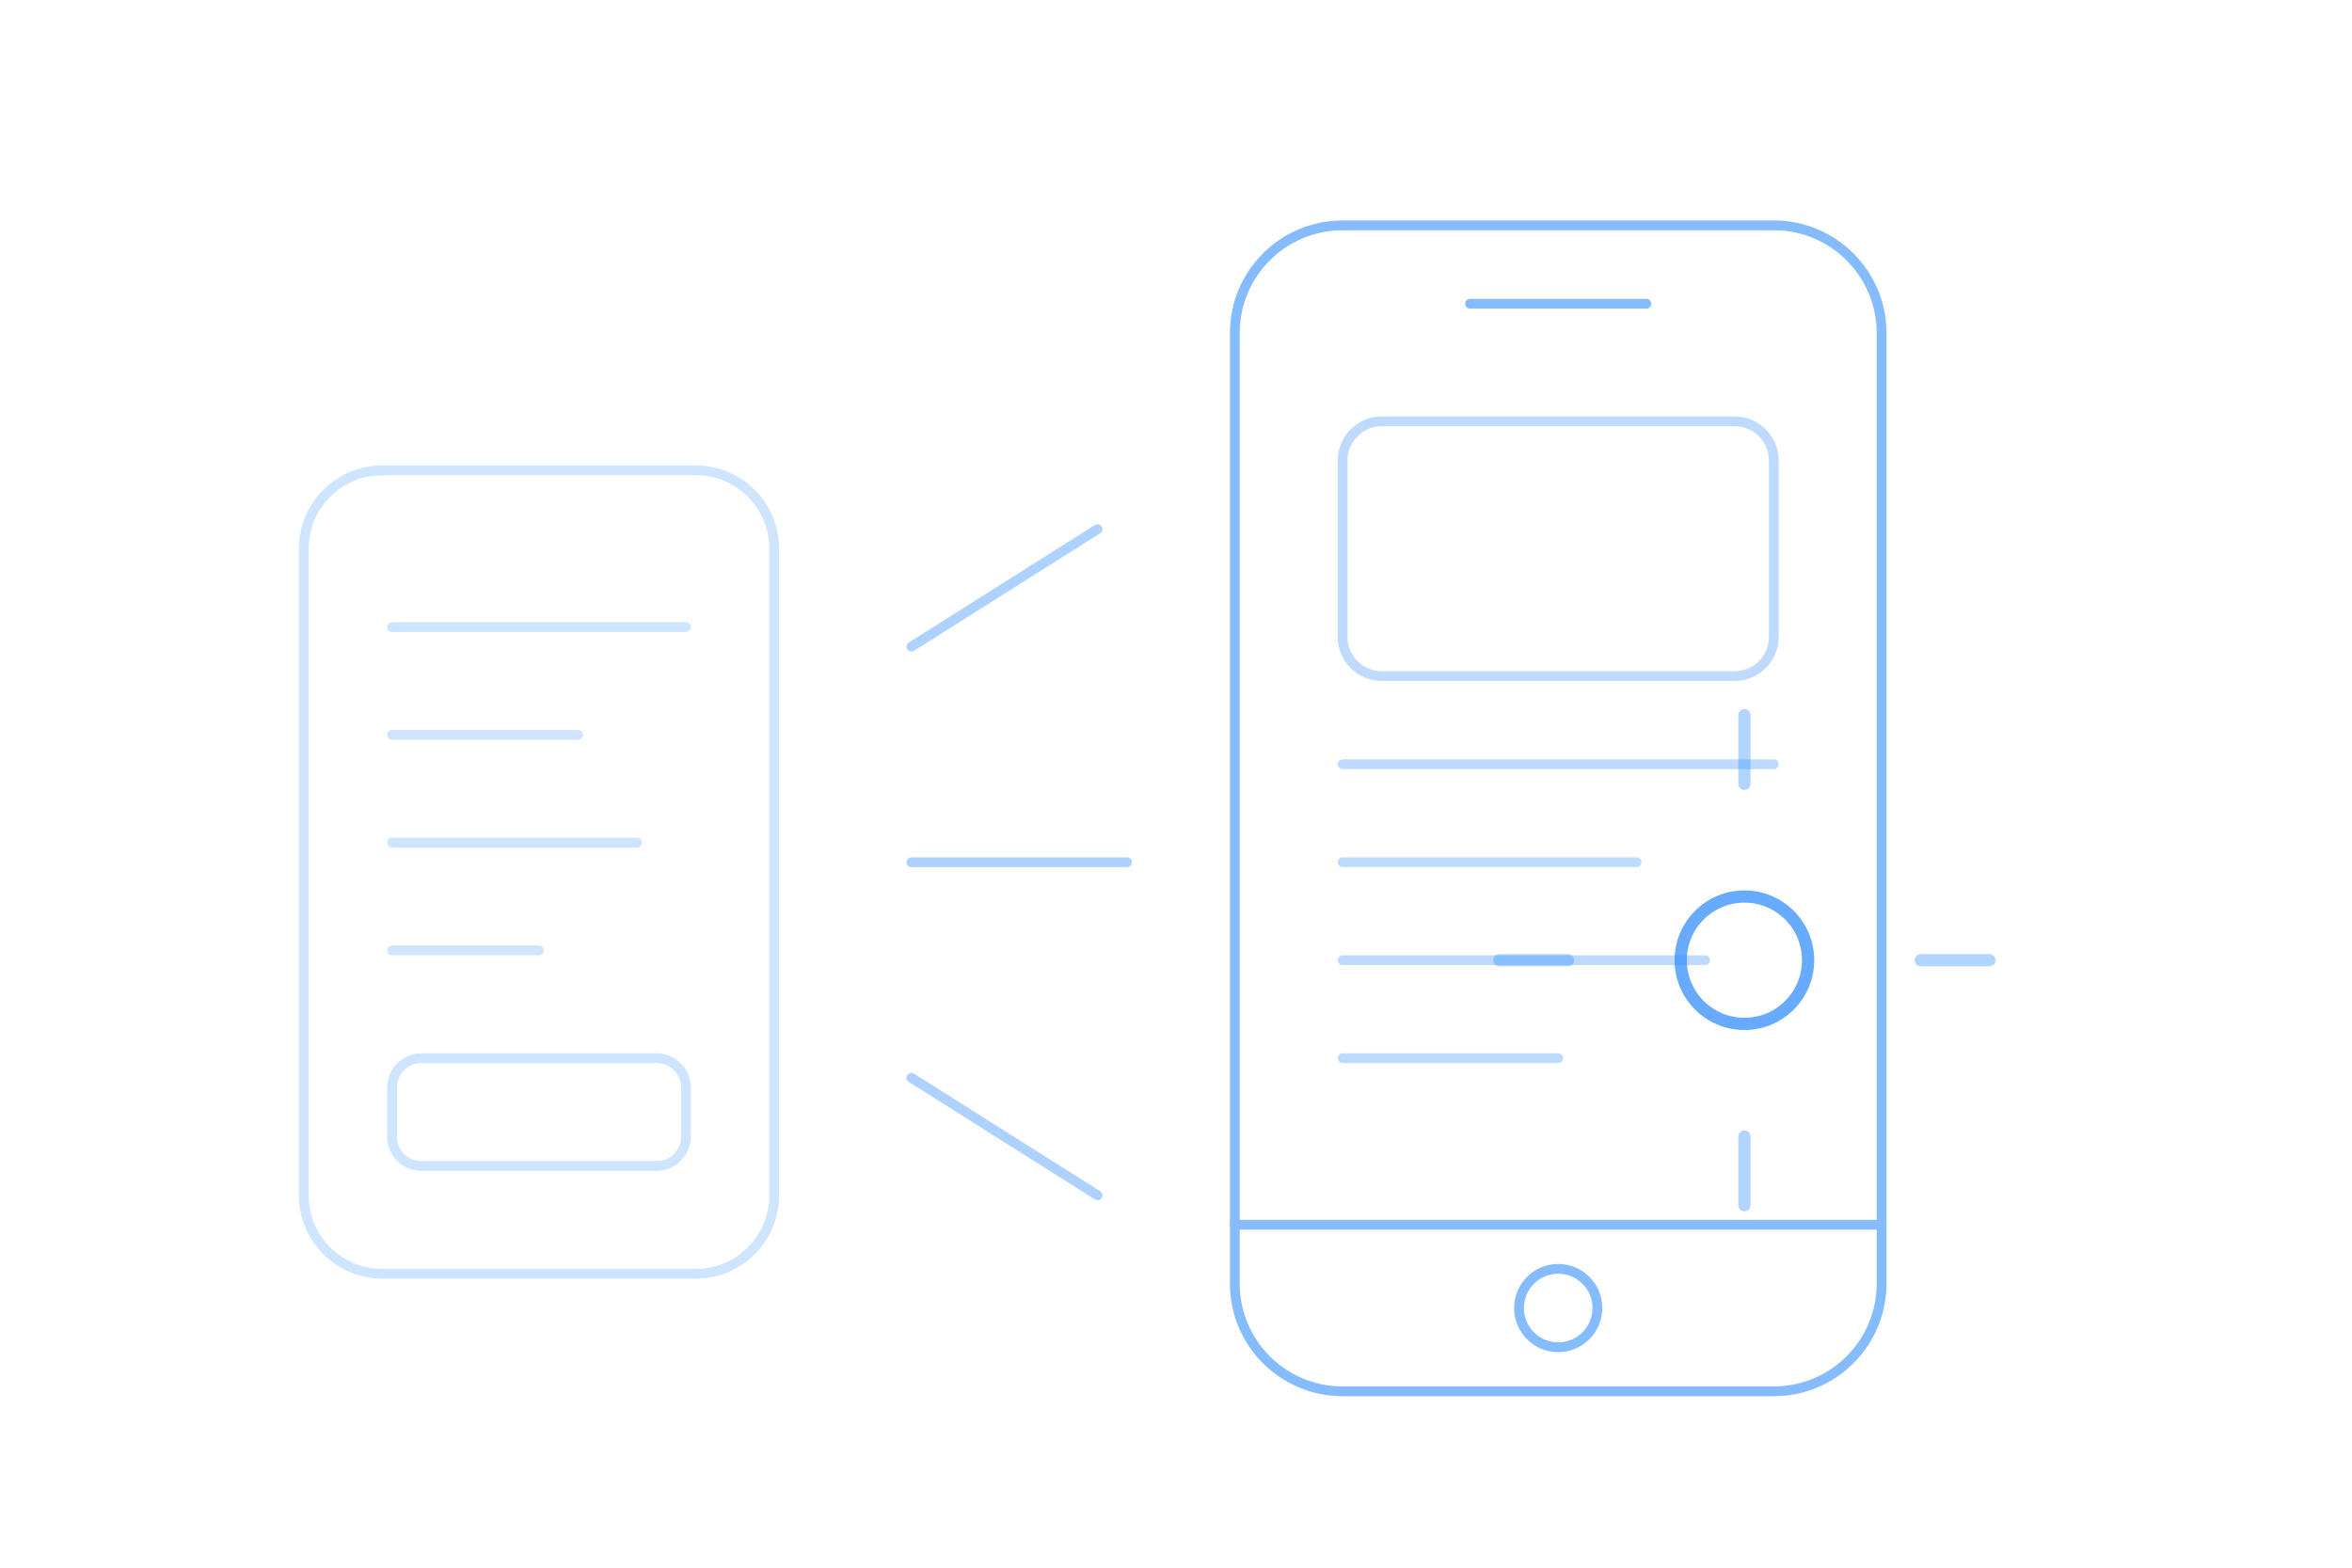
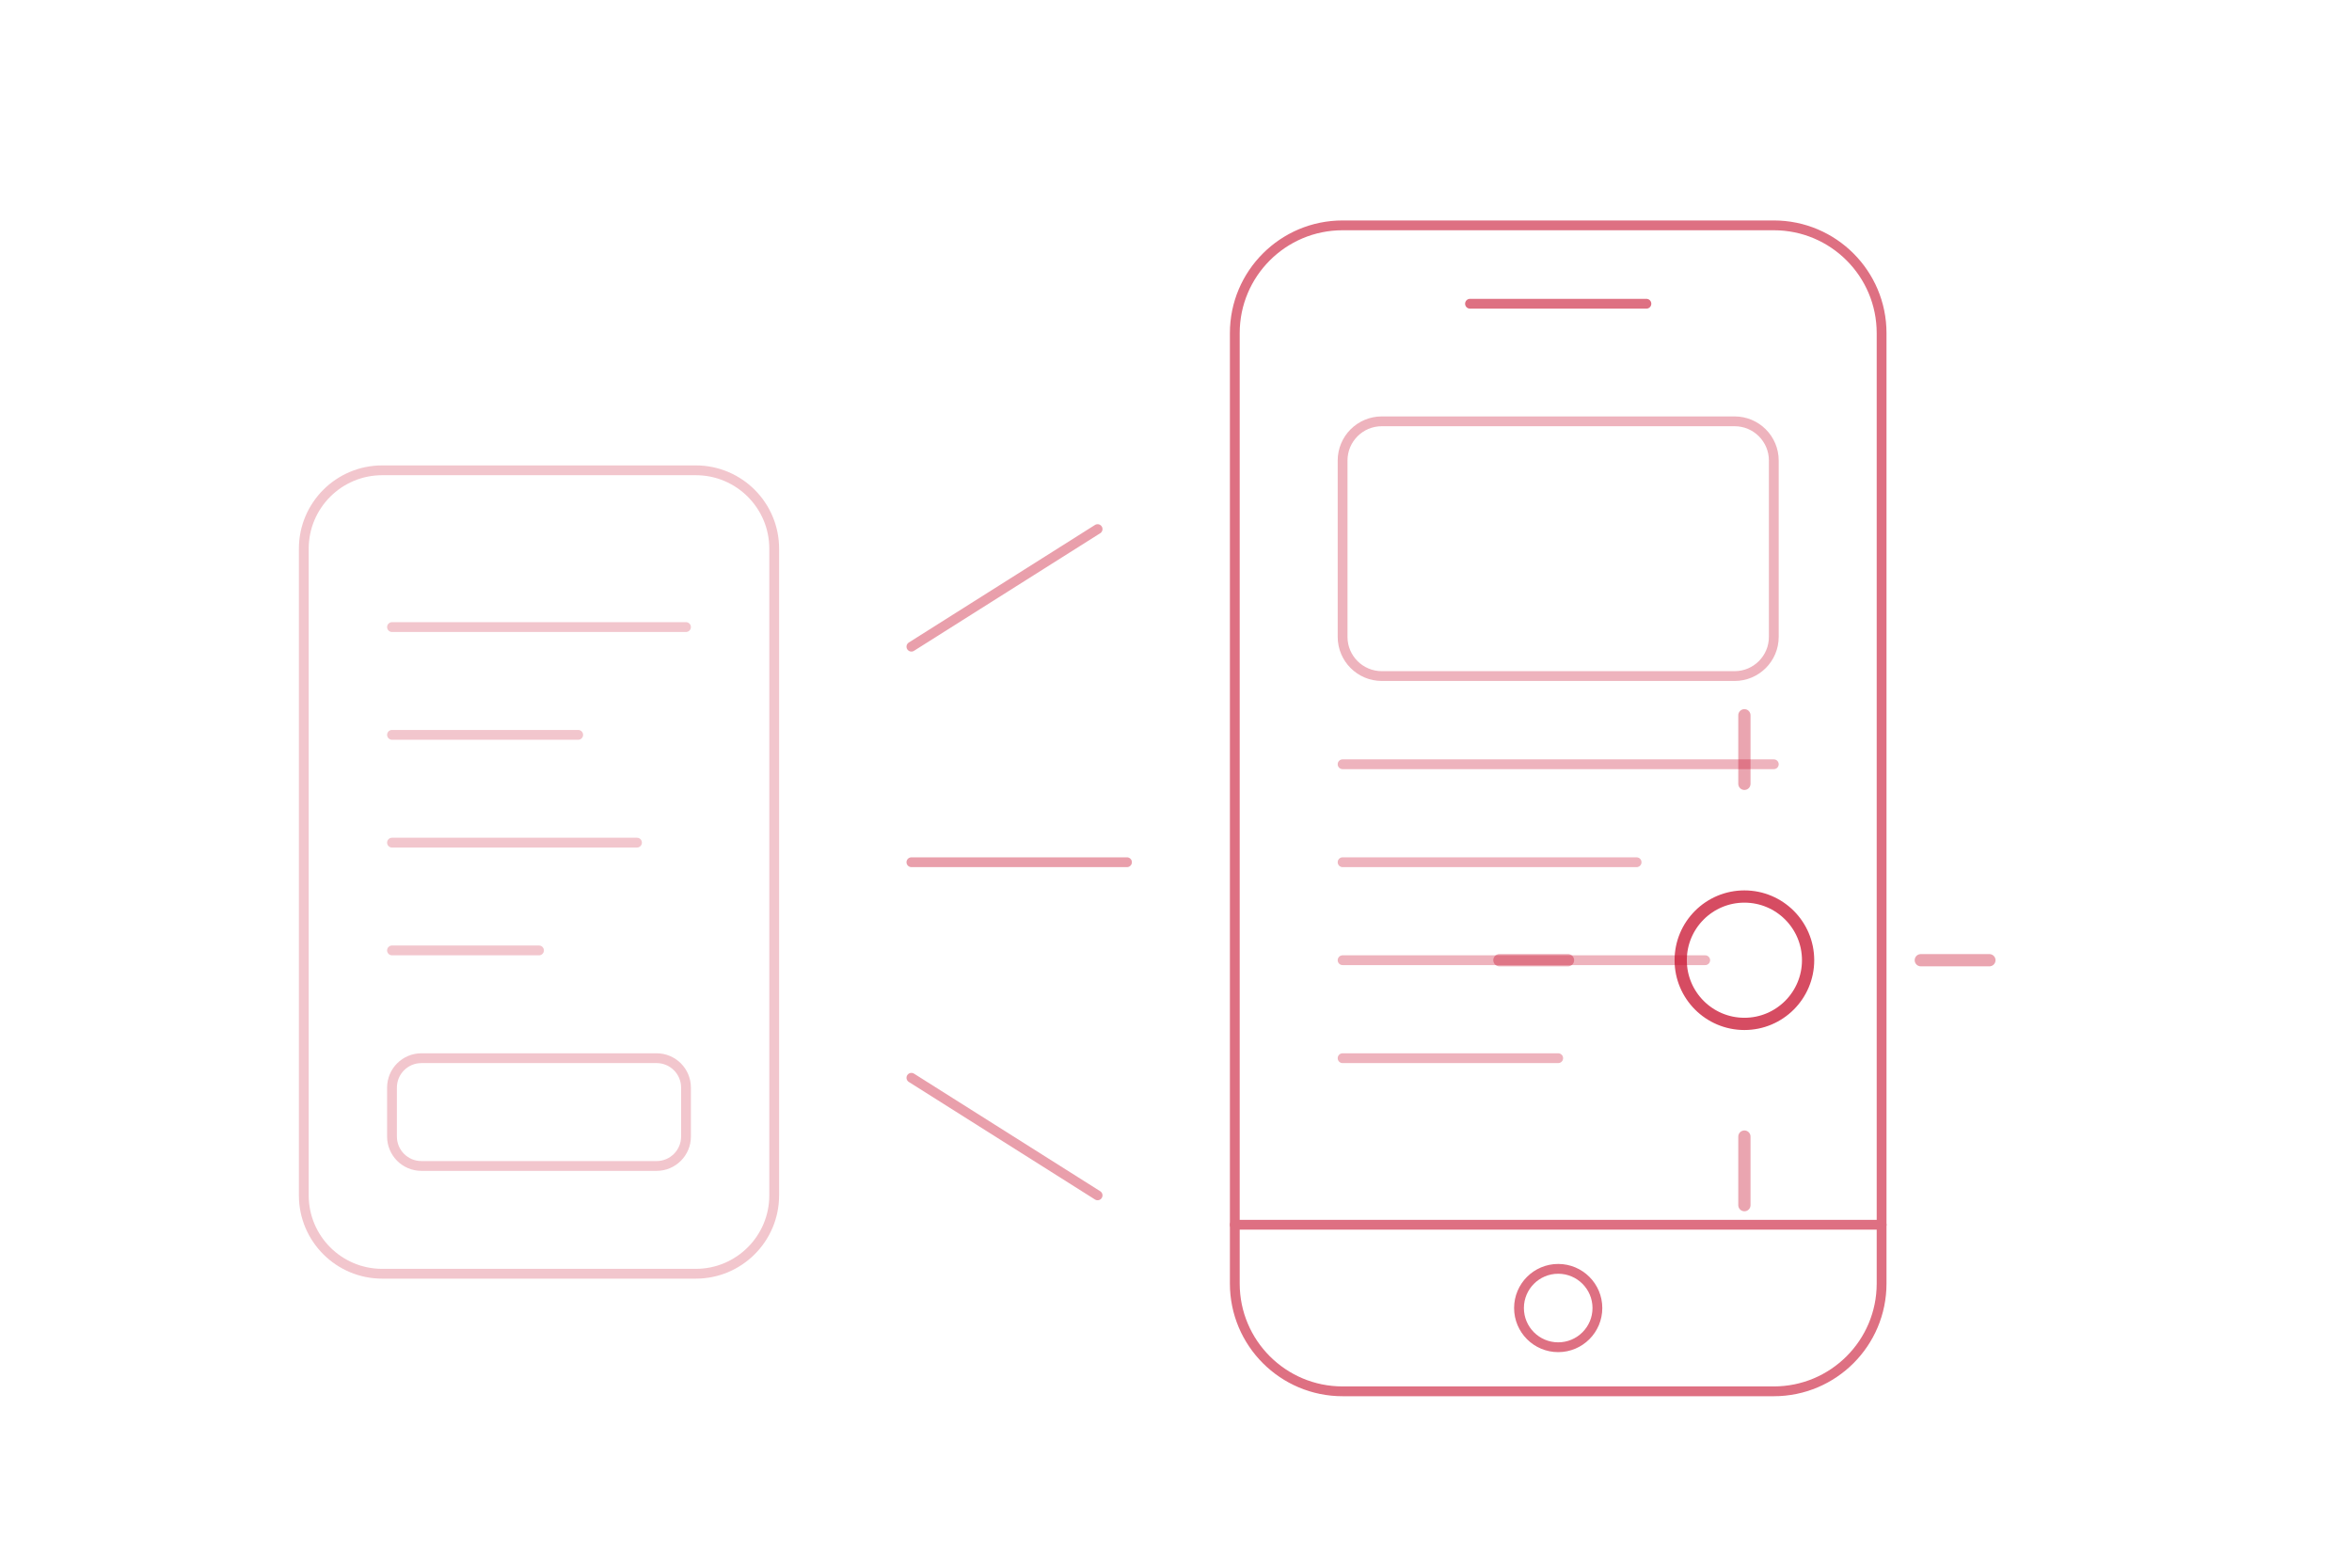
- <svg xmlns="http://www.w3.org/2000/svg" viewBox="0 0 480 320" fill="none" stroke="#338fff" stroke-width="2" stroke-linecap="round" stroke-linejoin="round">
+ <svg xmlns="http://www.w3.org/2000/svg" viewBox="0 0 480 320" fill="none" stroke="#C8102E" stroke-width="2" stroke-linecap="round" stroke-linejoin="round">
  <g opacity="0.6">
    <rect x="252" y="46" width="132" height="238" rx="22" />
    <path d="M300 62h36" />
    <path d="M252 250h132" />
    <circle cx="318" cy="267" r="8" />
  </g>
  <g opacity="0.32">
    <rect x="274" y="86" width="88" height="52" rx="8" />
    <path d="M274 156h88M274 176h60M274 196h74M274 216h44" />
  </g>
  <g opacity="0.75" stroke-width="2.5">
    <circle cx="356" cy="196" r="13" />
    <path d="M356 160v-14M356 246v-14M320 196h-14M406 196h-14" opacity="0.5" />
  </g>
  <g opacity="0.24">
    <rect x="62" y="96" width="96" height="164" rx="16" />
    <path d="M80 128h60M80 150h38M80 172h50M80 194h30" />
    <rect x="80" y="216" width="60" height="22" rx="6" />
  </g>
  <g opacity="0.4">
    <path d="M186 132l38-24M186 176h44M186 220l38 24" />
  </g>
</svg>
